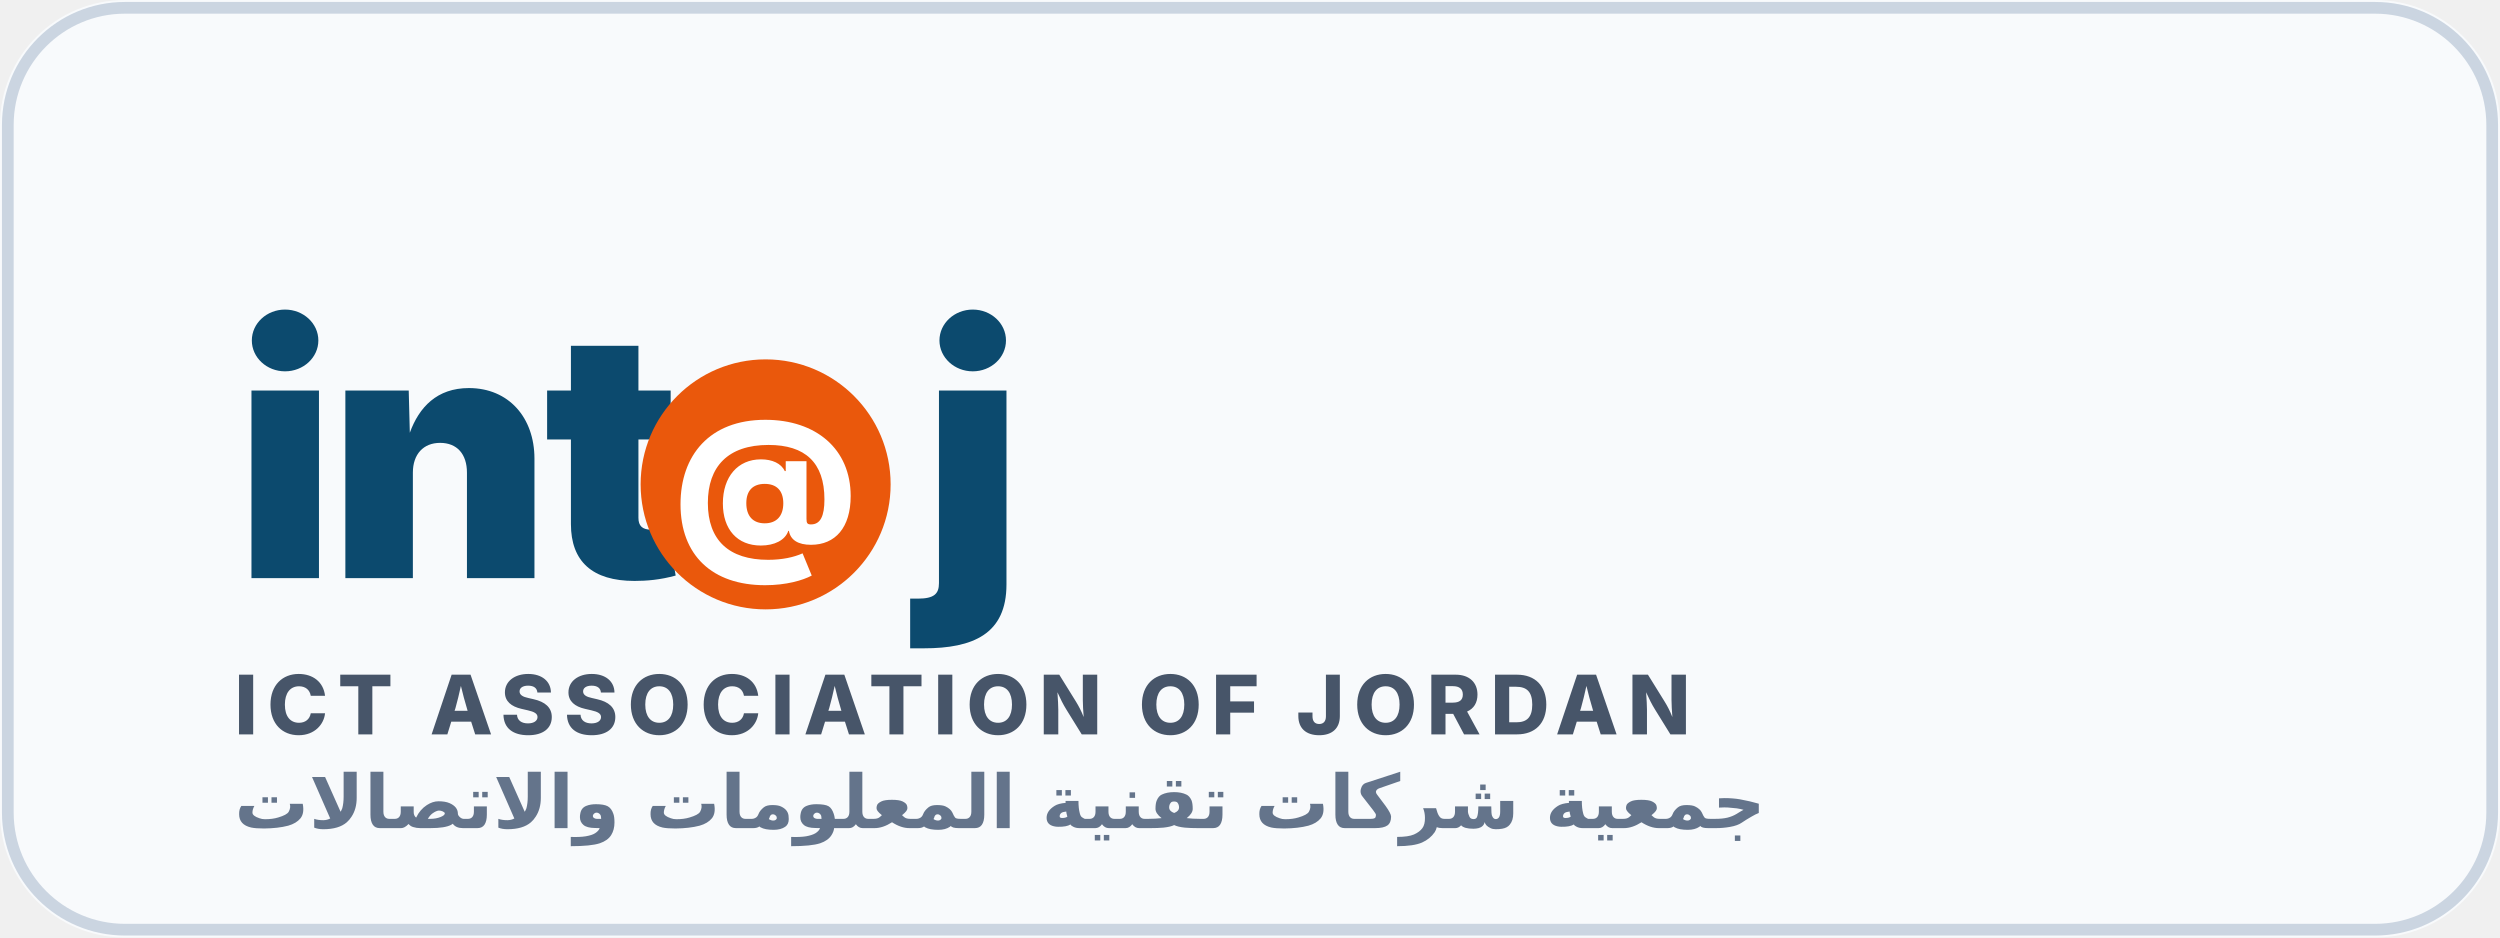
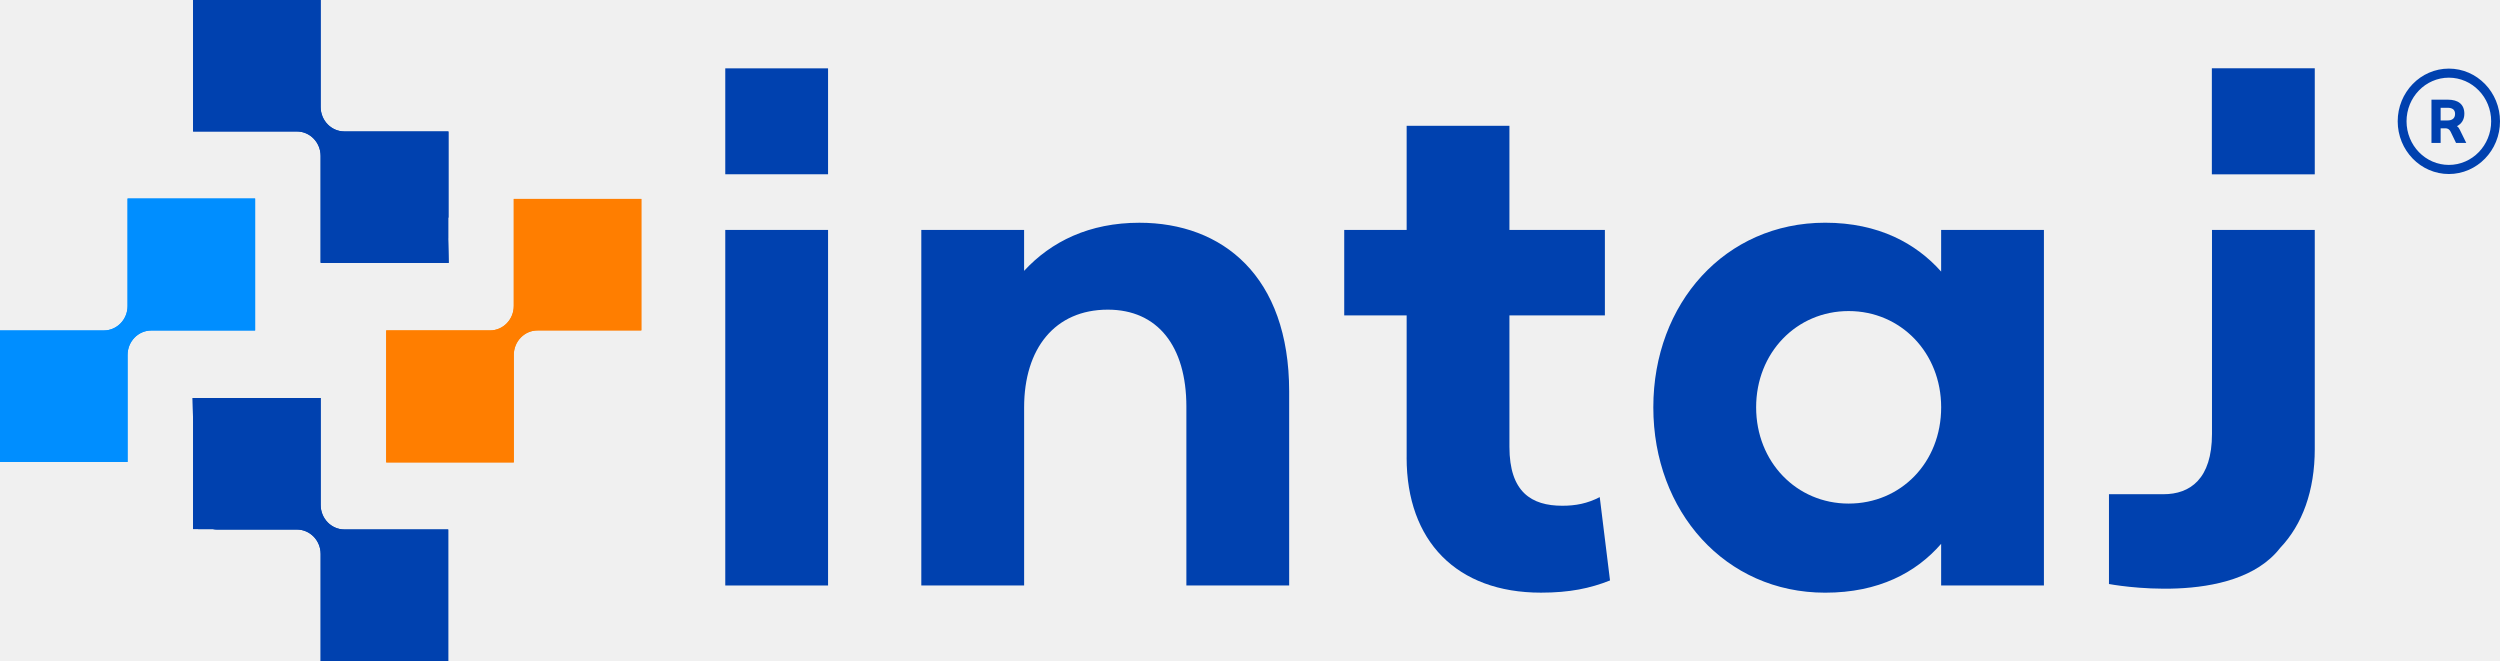
- <svg xmlns="http://www.w3.org/2000/svg" viewBox="0 0 320 120" width="320" height="120">
+ <svg xmlns="http://www.w3.org/2000/svg" width="174" height="46" viewBox="0 0 174 46" fill="none">
+   <g clip-path="url(#clip0_10_1595)">
+     <path d="M171.651 9.95H170.941L170.57 9.18C170.499 9.038 170.403 8.93 170.182 8.93H169.868V9.95H169.23V6.937H170.371C171.084 6.937 171.519 7.255 171.519 7.918C171.519 8.348 171.301 8.629 171.002 8.783C171.098 8.838 171.157 8.937 171.21 9.046L171.652 9.95H171.651ZM170.347 8.383C170.665 8.383 170.873 8.245 170.873 7.927C170.873 7.629 170.677 7.501 170.347 7.501H169.868V8.383H170.347Z" fill="#0041AF" />
+     <path d="M170.44 12.112C169.959 12.112 169.493 12.014 169.055 11.823C168.631 11.638 168.251 11.375 167.923 11.037C167.597 10.701 167.34 10.308 167.16 9.871C166.975 9.419 166.88 8.937 166.88 8.443C166.88 7.949 166.975 7.468 167.16 7.016C167.34 6.579 167.597 6.187 167.923 5.849C168.249 5.513 168.631 5.248 169.055 5.063C169.493 4.872 169.961 4.775 170.44 4.775C170.92 4.775 171.387 4.872 171.825 5.063C172.249 5.248 172.629 5.513 172.957 5.849C173.283 6.185 173.54 6.579 173.72 7.016C173.906 7.468 174 7.949 174 8.443C174 8.937 173.906 9.419 173.72 9.871C173.54 10.308 173.283 10.699 172.957 11.037C172.631 11.373 172.249 11.638 171.825 11.823C171.387 12.014 170.92 12.112 170.44 12.112ZM170.44 5.406C170.043 5.406 169.656 5.487 169.294 5.645C168.943 5.798 168.627 6.016 168.358 6.296C168.087 6.575 167.875 6.9 167.727 7.26C167.574 7.635 167.495 8.032 167.495 8.441C167.495 8.851 167.574 9.25 167.727 9.623C167.875 9.984 168.087 10.31 168.358 10.589C168.629 10.868 168.944 11.087 169.294 11.239C169.657 11.397 170.043 11.478 170.44 11.478C170.838 11.478 171.224 11.397 171.586 11.239C171.937 11.087 172.253 10.866 172.522 10.589C172.793 10.31 173.005 9.984 173.153 9.623C173.307 9.248 173.385 8.851 173.385 8.441C173.385 8.032 173.307 7.633 173.153 7.26C173.005 6.898 172.793 6.573 172.522 6.296C172.251 6.016 171.936 5.798 171.586 5.645C171.223 5.487 170.838 5.406 170.44 5.406Z" fill="#0041AF" />
+     <path d="M8.879 13.816V21.297C8.879 22.238 8.14 23 7.227 23H0V32.15H8.879V24.705C8.879 23.764 9.619 23.002 10.532 23.002H17.757V13.818H8.878L8.879 13.816Z" fill="#008EFF" />
+     <path d="M31.196 16.596V15.147H31.212V9.149H23.969C23.057 9.149 22.317 8.386 22.317 7.446V0H13.438V9.15H20.663C21.575 9.15 22.315 9.913 22.315 10.853V18.266C22.315 18.284 22.329 18.301 22.349 18.301H31.228L31.194 16.598L31.196 16.596Z" fill="#0041AF" />
+     <path d="M23.971 36.851C23.058 36.851 22.319 36.089 22.319 35.148V27.703H13.407L13.441 29.406V30.87L13.436 36.824L14.821 36.829C14.91 36.844 14.999 36.855 15.092 36.855H20.664C21.577 36.855 22.317 37.617 22.317 38.558V46.004H31.196V36.853H23.971V36.851Z" fill="#0041AF" />
+     <path d="M35.758 13.85V21.295C35.758 22.236 35.018 22.998 34.105 22.998H26.88V32.182H35.76V24.701C35.76 23.761 36.499 22.998 37.412 22.998H44.637V13.848H35.758V13.85Z" fill="#FF7E00" />
+     <path d="M8.879 13.816V21.297C8.879 22.238 8.14 23 7.227 23H0V32.15H8.879V24.705C8.879 23.764 9.619 23.002 10.532 23.002H17.757V13.818H8.878L8.879 13.816Z" fill="#008EFF" />
+     <path d="M31.196 16.596V15.147H31.212V9.149H23.969C23.057 9.149 22.317 8.386 22.317 7.446V0H13.438V9.15H20.663C21.575 9.15 22.315 9.913 22.315 10.853V18.266C22.315 18.284 22.329 18.301 22.349 18.301H31.228L31.194 16.598L31.196 16.596Z" fill="#0041AF" />
+     <path d="M23.971 36.851C23.058 36.851 22.319 36.089 22.319 35.148V27.703H13.407L13.441 29.406V30.87L13.436 36.824L14.821 36.829C14.91 36.844 14.999 36.855 15.092 36.855H20.664C21.577 36.855 22.317 37.617 22.317 38.558V46.004H31.196V36.853H23.971V36.851Z" fill="#0041AF" />
+     <path d="M35.758 13.85V21.295C35.758 22.236 35.018 22.998 34.105 22.998H26.88V32.182H35.76V24.701C35.76 23.761 36.499 22.998 37.412 22.998H44.637V13.848H35.758V13.85Z" fill="#FF7E00" />
+     <path d="M64.123 40.748V16.003H71.277V18.852C73.168 16.802 75.825 15.503 79.301 15.503C85.075 15.503 89.726 19.203 89.726 27.251V40.75H82.572V28.302C82.572 24.102 80.579 21.552 77.105 21.552C73.425 21.552 71.279 24.253 71.279 28.351V40.75H64.125L64.123 40.748Z" fill="#0041AF" />
+     <path d="M97.903 31.849V21.951H93.558V16.003H97.903V8.754H105.056V16.003H111.7V21.951H105.056V31.1C105.056 34.248 106.589 35.2 108.736 35.2C109.656 35.2 110.474 35.049 111.342 34.599L112.057 40.399C110.677 40.948 109.246 41.249 107.253 41.249C101.375 41.249 97.901 37.651 97.901 31.851L97.903 31.849Z" fill="#0041AF" />
+     <path d="M115.071 28.349C115.071 21.101 120.079 15.501 127.029 15.501C130.76 15.501 133.367 16.951 135.103 18.901V16.003H142.257V40.75H135.103V37.851C133.365 39.851 130.759 41.251 127.029 41.251C120.079 41.251 115.071 35.602 115.071 28.353V28.349ZM135.105 28.349C135.105 24.55 132.293 21.65 128.666 21.65C125.038 21.65 122.227 24.549 122.227 28.349C122.227 32.15 125.038 35.049 128.666 35.049C132.293 35.049 135.105 32.2 135.105 28.349Z" fill="#0041AF" />
+     <path d="M57.633 16.003H50.479V40.75H57.633V16.003Z" fill="#0041AF" />
+     <path d="M57.633 4.757H50.479V12.129H57.633V4.757Z" fill="#0041AF" />
+     <path d="M153.954 30.198C153.954 33.346 152.421 34.397 150.581 34.397H146.784V40.647C146.784 40.647 155.468 42.311 158.701 38.132C160.242 36.513 161.108 34.167 161.108 31.248V16.003H153.954V30.198Z" fill="#0041AF" />
+     <path d="M161.108 4.752H153.945V12.134H161.108V4.752Z" fill="#0041AF" />
+   </g>
  <defs>
-     <linearGradient id="intajBlue" x1="0%" y1="0%" x2="100%" y2="100%">
-       <stop offset="0%" stop-color="#0284C7" />
-       <stop offset="100%" stop-color="#0369A1" />
-     </linearGradient>
+     <clipPath id="clip0_10_1595">
+       <rect width="174" height="46" fill="white" />
+     </clipPath>
  </defs>
-   <rect width="320" height="120" rx="16" fill="#F8FAFC" />
-   <rect x="1" y="1" width="318" height="118" rx="15" fill="none" stroke="#CBD5E1" stroke-width="1.5" />
-   <g transform="translate(30, 26)">
-     <text x="0" y="48" font-family="'Inter', system-ui, sans-serif" font-size="44" font-weight="900" fill="#0C4A6E" letter-spacing="-1">int</text>
-     <circle cx="68" cy="36" r="16" fill="#EA580C" />
-     <text x="68" y="44" font-family="'Inter', system-ui, sans-serif" font-size="22" font-weight="900" fill="#FFFFFF" text-anchor="middle">@</text>
-     <text x="88" y="48" font-family="'Inter', system-ui, sans-serif" font-size="44" font-weight="900" fill="#0C4A6E" letter-spacing="-1">j</text>
-     <text x="0" y="68" font-family="'Rajdhani', 'Inter', system-ui, sans-serif" font-size="10.5" font-weight="800" fill="#475569" letter-spacing="1.2">ICT ASSOCIATION OF JORDAN</text>
-     <text x="0" y="80" font-family="'Cairo', system-ui, sans-serif" font-size="9.5" font-weight="700" fill="#64748B">جمعية شركات تقنية المعلومات والاتصالات</text>
-   </g>
</svg>
